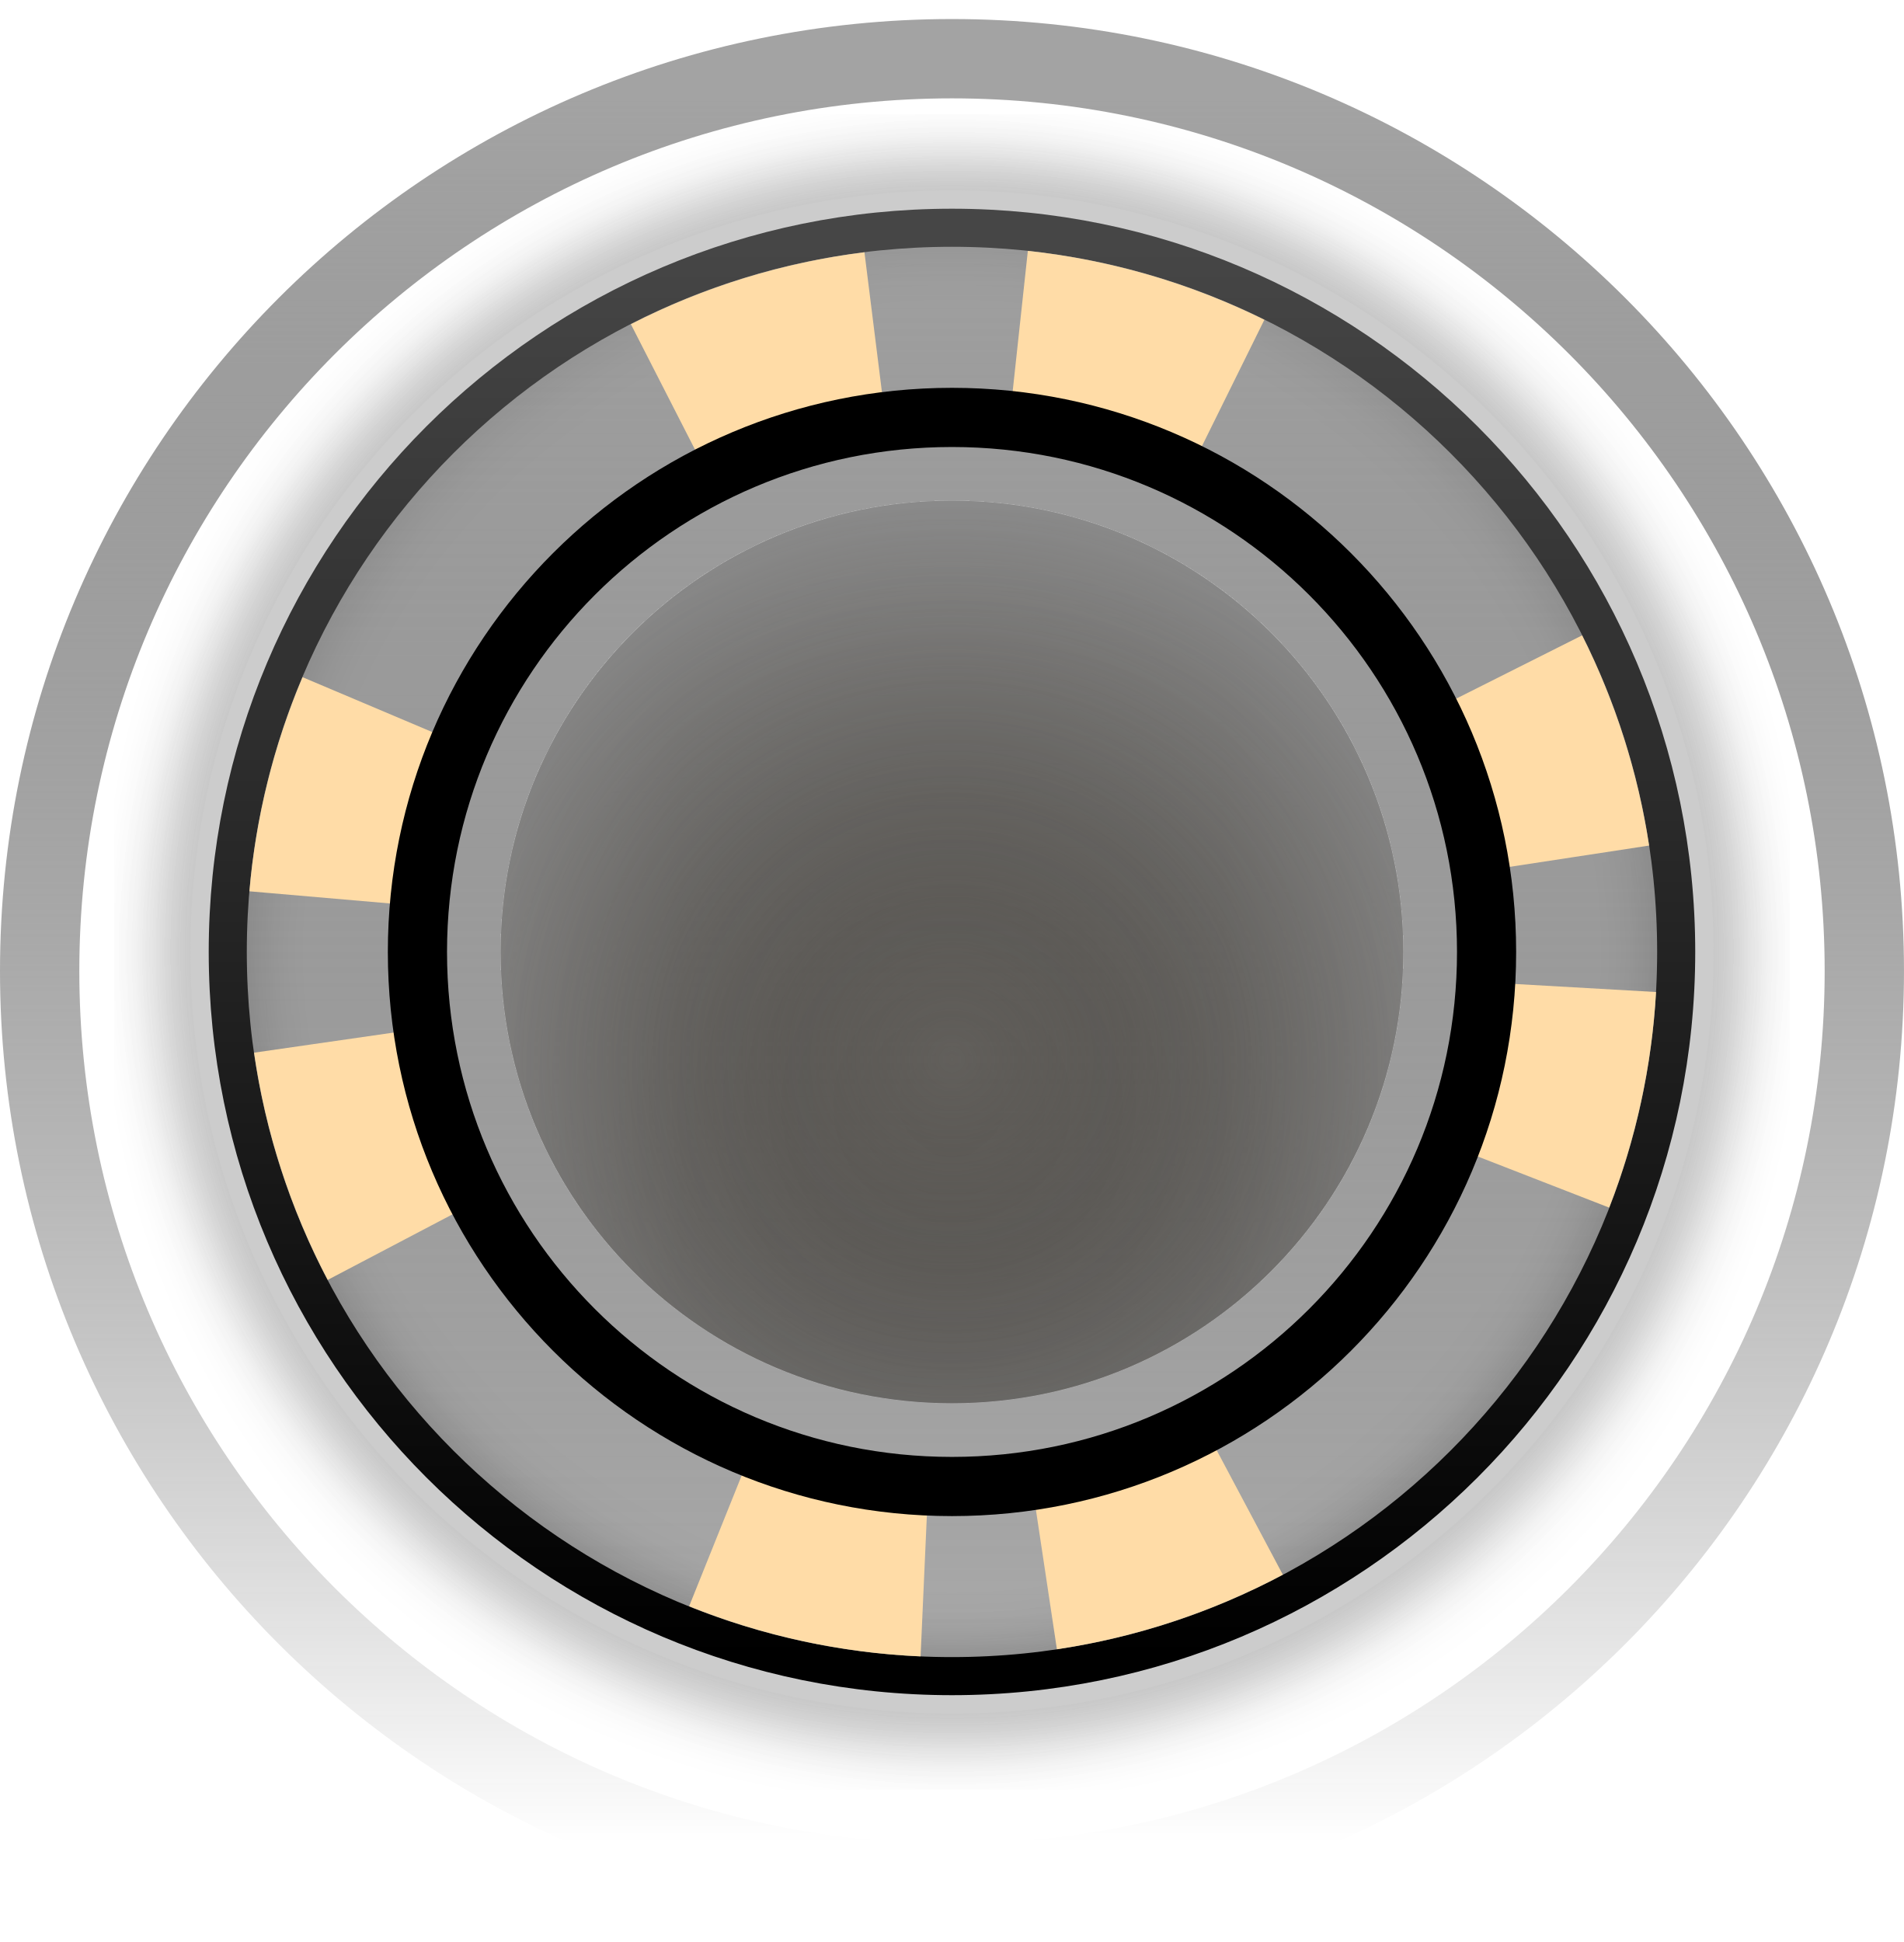
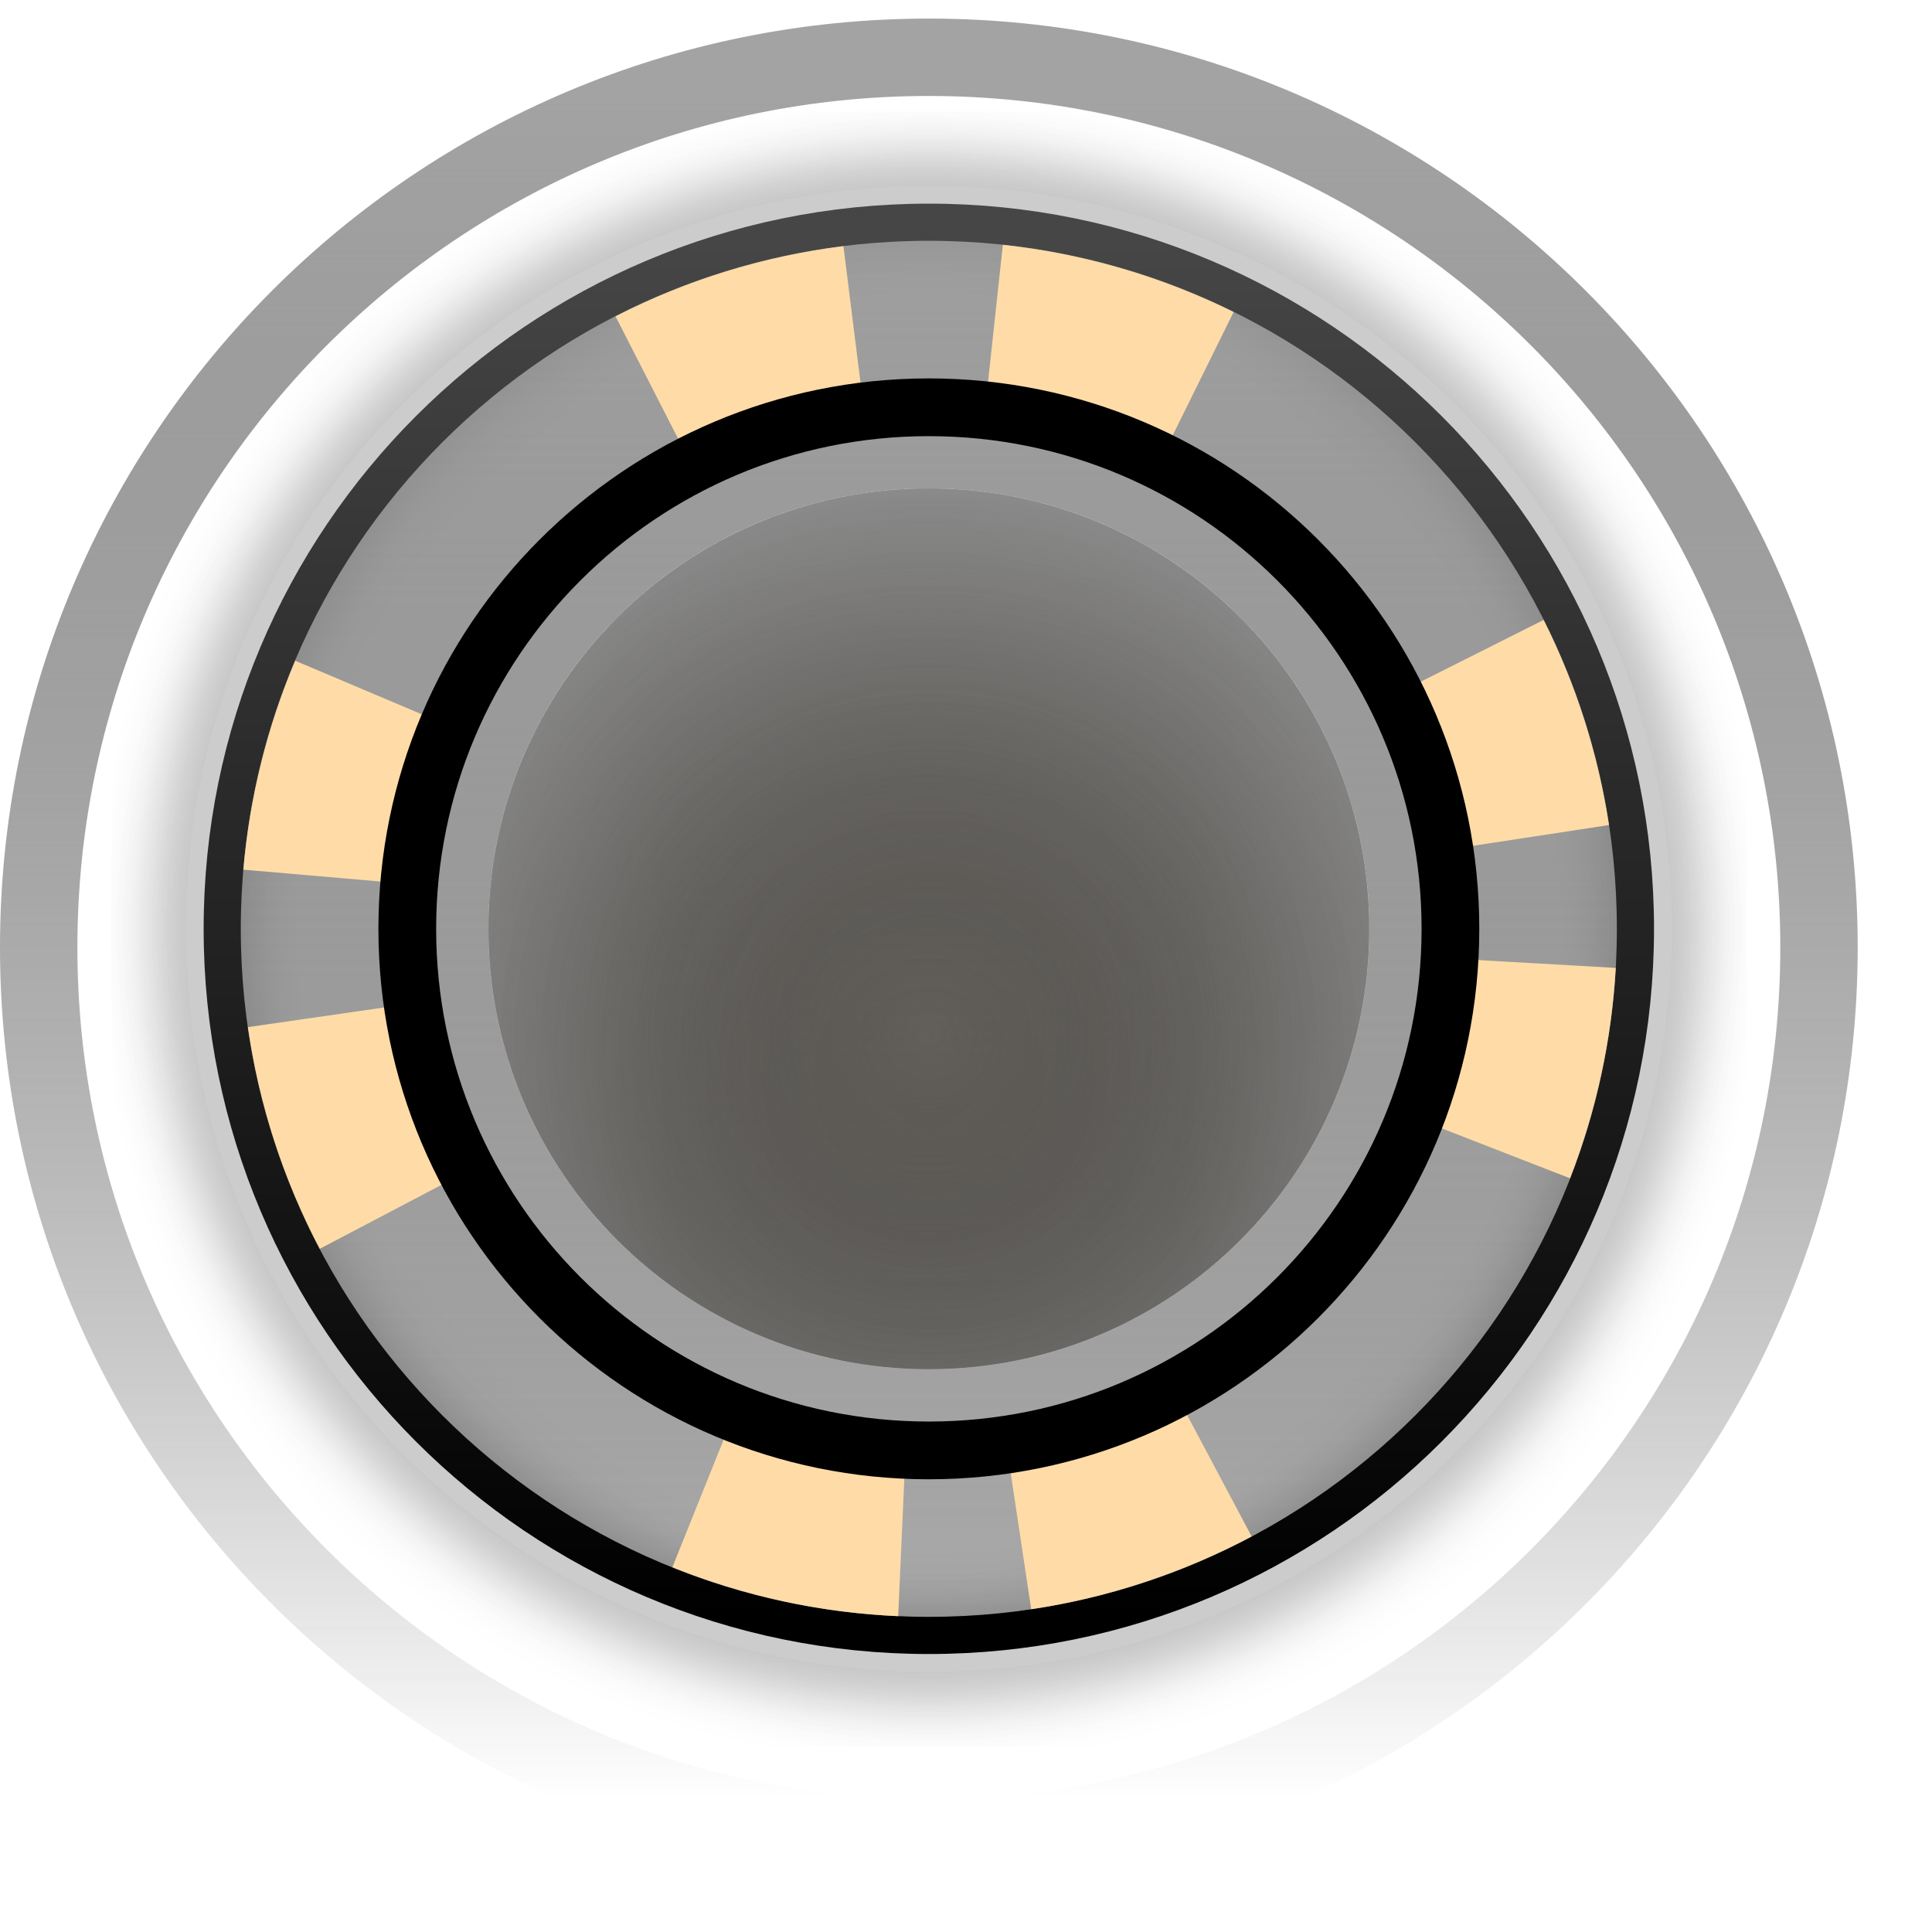
- <svg xmlns="http://www.w3.org/2000/svg" width="50" height="51" viewBox="0 0 50 51" fill="none">
+ <svg xmlns="http://www.w3.org/2000/svg" width="52" height="52" viewBox="0 0 52 52" fill="none">
  <path fill-rule="evenodd" clip-rule="evenodd" d="M25 50.5C11.193 50.5 0 39.307 0 25.5C0 11.693 11.193 0.5 25 0.5C38.807 0.5 50 11.693 50 25.5C50 39.307 38.807 50.5 25 50.5ZM25 2.583C12.344 2.583 2.083 12.844 2.083 25.5C2.083 38.157 12.344 48.417 25 48.417C37.657 48.417 47.917 38.157 47.917 25.5C47.917 12.844 37.657 2.583 25 2.583Z" fill="url(#paint0_linear_3396_384699)" />
  <g filter="url(#filter0_dd_3396_384699)">
    <path fill-rule="evenodd" clip-rule="evenodd" d="M44.515 29.398C44.838 27.955 45.001 26.48 45 25C45.001 23.519 44.839 22.043 44.515 20.598C43.679 16.909 41.816 13.532 39.14 10.857C36.465 8.183 33.088 6.32 29.398 5.485C26.502 4.838 23.498 4.838 20.602 5.485C16.912 6.319 13.534 8.182 10.858 10.856C8.183 13.531 6.32 16.909 5.485 20.598C4.838 23.496 4.838 26.501 5.485 29.398C5.985 31.629 6.868 33.756 8.094 35.686C9.681 38.195 11.805 40.319 14.314 41.906C16.244 43.132 18.371 44.015 20.602 44.515C23.498 45.162 26.502 45.162 29.398 44.515C31.629 44.015 33.756 43.132 35.686 41.906C38.195 40.319 40.319 38.195 41.906 35.686C43.132 33.756 44.015 31.629 44.515 29.398ZM43.792 29.235C44.103 27.845 44.26 26.425 44.259 25C44.26 23.574 44.103 22.153 43.792 20.761C42.987 17.209 41.193 13.957 38.617 11.381C36.041 8.806 32.788 7.012 29.235 6.208C26.446 5.585 23.554 5.585 20.764 6.208C17.211 7.011 13.958 8.805 11.382 11.38C8.806 13.956 7.012 17.209 6.208 20.761C5.585 23.552 5.585 26.445 6.208 29.235C6.689 31.384 7.539 33.432 8.72 35.29C10.248 37.706 12.294 39.752 14.71 41.28C16.568 42.461 18.616 43.311 20.764 43.792C23.554 44.415 26.446 44.415 29.235 43.792C31.383 43.311 33.432 42.461 35.29 41.28C37.706 39.752 39.752 37.706 41.28 35.29C42.46 33.432 43.31 31.384 43.792 29.235Z" fill="#CCCCCC" />
  </g>
  <rect x="5.981" y="5.981" width="38.037" height="38.037" rx="19.018" fill="url(#paint1_linear_3396_384699)" stroke="url(#paint2_linear_3396_384699)" />
  <g filter="url(#filter1_i_3396_384699)">
    <circle cx="11.852" cy="11.852" r="11.852" transform="matrix(1 0 0 -1 13.1475 36.8518)" fill="url(#paint3_radial_3396_384699)" />
  </g>
  <path d="M24.175 43.499C22.089 43.407 20.034 42.962 18.097 42.183L19.503 38.684C21.045 39.304 22.682 39.658 24.343 39.733L24.175 43.499Z" fill="#FFDCA7" />
  <path d="M33.688 41.354C31.835 42.338 29.829 43 27.755 43.312L27.179 39.486C28.82 39.239 30.407 38.715 31.872 37.937L33.688 41.354Z" fill="#FFDCA7" />
  <path d="M22.701 6.625C20.562 6.893 18.486 7.532 16.567 8.514L18.4 12.098C19.902 11.33 21.527 10.83 23.201 10.62L22.701 6.625Z" fill="#FFDCA7" />
  <path d="M33.203 8.398C31.255 7.435 29.153 6.823 26.992 6.589L26.547 10.706C28.224 10.887 29.857 11.362 31.369 12.11L33.203 8.398Z" fill="#FFDCA7" />
  <path d="M42.258 31.714C42.963 29.903 43.378 27.992 43.489 26.052L39.56 25.828C39.473 27.356 39.146 28.861 38.591 30.287L42.258 31.714Z" fill="#FFDCA7" />
  <path d="M41.547 16.686C42.42 18.422 43.013 20.285 43.306 22.206L39.416 22.8C39.185 21.287 38.718 19.82 38.031 18.453L41.547 16.686Z" fill="#FFDCA7" />
  <path d="M6.672 27.645C6.972 29.73 7.627 31.747 8.606 33.612L11.909 31.877C11.127 30.388 10.605 28.777 10.364 27.113L6.672 27.645Z" fill="#FFDCA7" />
  <path d="M7.945 17.784C7.188 19.574 6.717 21.471 6.55 23.407L10.283 23.73C10.416 22.185 10.792 20.672 11.396 19.244L7.945 17.784Z" fill="#FFDCA7" />
  <path d="M39.815 25C39.815 16.818 33.182 10.185 25 10.185C16.818 10.185 10.185 16.818 10.185 25C10.185 33.182 16.818 39.815 25 39.815C33.182 39.815 39.815 33.182 39.815 25ZM11.739 25C11.739 17.676 17.676 11.739 25 11.739C32.324 11.739 38.262 17.676 38.262 25C38.262 32.324 32.324 38.261 25 38.261C17.676 38.261 11.739 32.324 11.739 25Z" fill="black" />
  <defs>
    <filter id="filter0_dd_3396_384699" x="3" y="3" width="44" height="44" filterUnits="userSpaceOnUse" color-interpolation-filters="sRGB">
      <feFlood flood-opacity="0" result="BackgroundImageFix" />
      <feColorMatrix in="SourceAlpha" type="matrix" values="0 0 0 0 0 0 0 0 0 0 0 0 0 0 0 0 0 0 127 0" result="hardAlpha" />
      <feOffset />
      <feGaussianBlur stdDeviation="1" />
      <feColorMatrix type="matrix" values="0 0 0 0 0.329 0 0 0 0 0.329 0 0 0 0 0.329 0 0 0 1 0" />
      <feBlend mode="normal" in2="BackgroundImageFix" result="effect1_dropShadow_3396_384699" />
      <feColorMatrix in="SourceAlpha" type="matrix" values="0 0 0 0 0 0 0 0 0 0 0 0 0 0 0 0 0 0 127 0" result="hardAlpha" />
      <feOffset />
      <feGaussianBlur stdDeviation="1" />
      <feColorMatrix type="matrix" values="0 0 0 0 0.725 0 0 0 0 0.725 0 0 0 0 0.725 0 0 0 1 0" />
      <feBlend mode="normal" in2="effect1_dropShadow_3396_384699" result="effect2_dropShadow_3396_384699" />
      <feBlend mode="normal" in="SourceGraphic" in2="effect2_dropShadow_3396_384699" result="shape" />
    </filter>
    <filter id="filter1_i_3396_384699" x="13.148" y="13.148" width="23.704" height="27.704" filterUnits="userSpaceOnUse" color-interpolation-filters="sRGB">
      <feFlood flood-opacity="0" result="BackgroundImageFix" />
      <feBlend mode="normal" in="SourceGraphic" in2="BackgroundImageFix" result="shape" />
      <feColorMatrix in="SourceAlpha" type="matrix" values="0 0 0 0 0 0 0 0 0 0 0 0 0 0 0 0 0 0 127 0" result="hardAlpha" />
      <feOffset dy="4" />
      <feGaussianBlur stdDeviation="5" />
      <feComposite in2="hardAlpha" operator="arithmetic" k2="-1" k3="1" />
      <feColorMatrix type="matrix" values="0 0 0 0 1 0 0 0 0 1 0 0 0 0 1 0 0 0 0.25 0" />
      <feBlend mode="normal" in2="shape" result="effect1_innerShadow_3396_384699" />
    </filter>
    <linearGradient id="paint0_linear_3396_384699" x1="25" y1="2.583" x2="25" y2="48.417" gradientUnits="userSpaceOnUse">
      <stop stop-color="#A3A3A3" />
      <stop offset="1" stop-color="#090909" stop-opacity="0" />
    </linearGradient>
    <linearGradient id="paint1_linear_3396_384699" x1="23.962" y1="6.481" x2="23.962" y2="43.519" gradientUnits="userSpaceOnUse">
      <stop stop-color="#878787" stop-opacity="0.8" />
      <stop offset="1" stop-color="#282828" stop-opacity="0.4" />
    </linearGradient>
    <linearGradient id="paint2_linear_3396_384699" x1="25" y1="6.481" x2="25" y2="43.519" gradientUnits="userSpaceOnUse">
      <stop stop-color="#464646" />
      <stop offset="1" />
    </linearGradient>
    <radialGradient id="paint3_radial_3396_384699" cx="0" cy="0" r="1" gradientUnits="userSpaceOnUse" gradientTransform="translate(11.8518 9.02907) rotate(90) scale(14.6746)">
      <stop stop-color="#0F0900" stop-opacity="0.42" />
      <stop offset="1" stop-color="#6A6A6A" />
    </radialGradient>
  </defs>
</svg>
